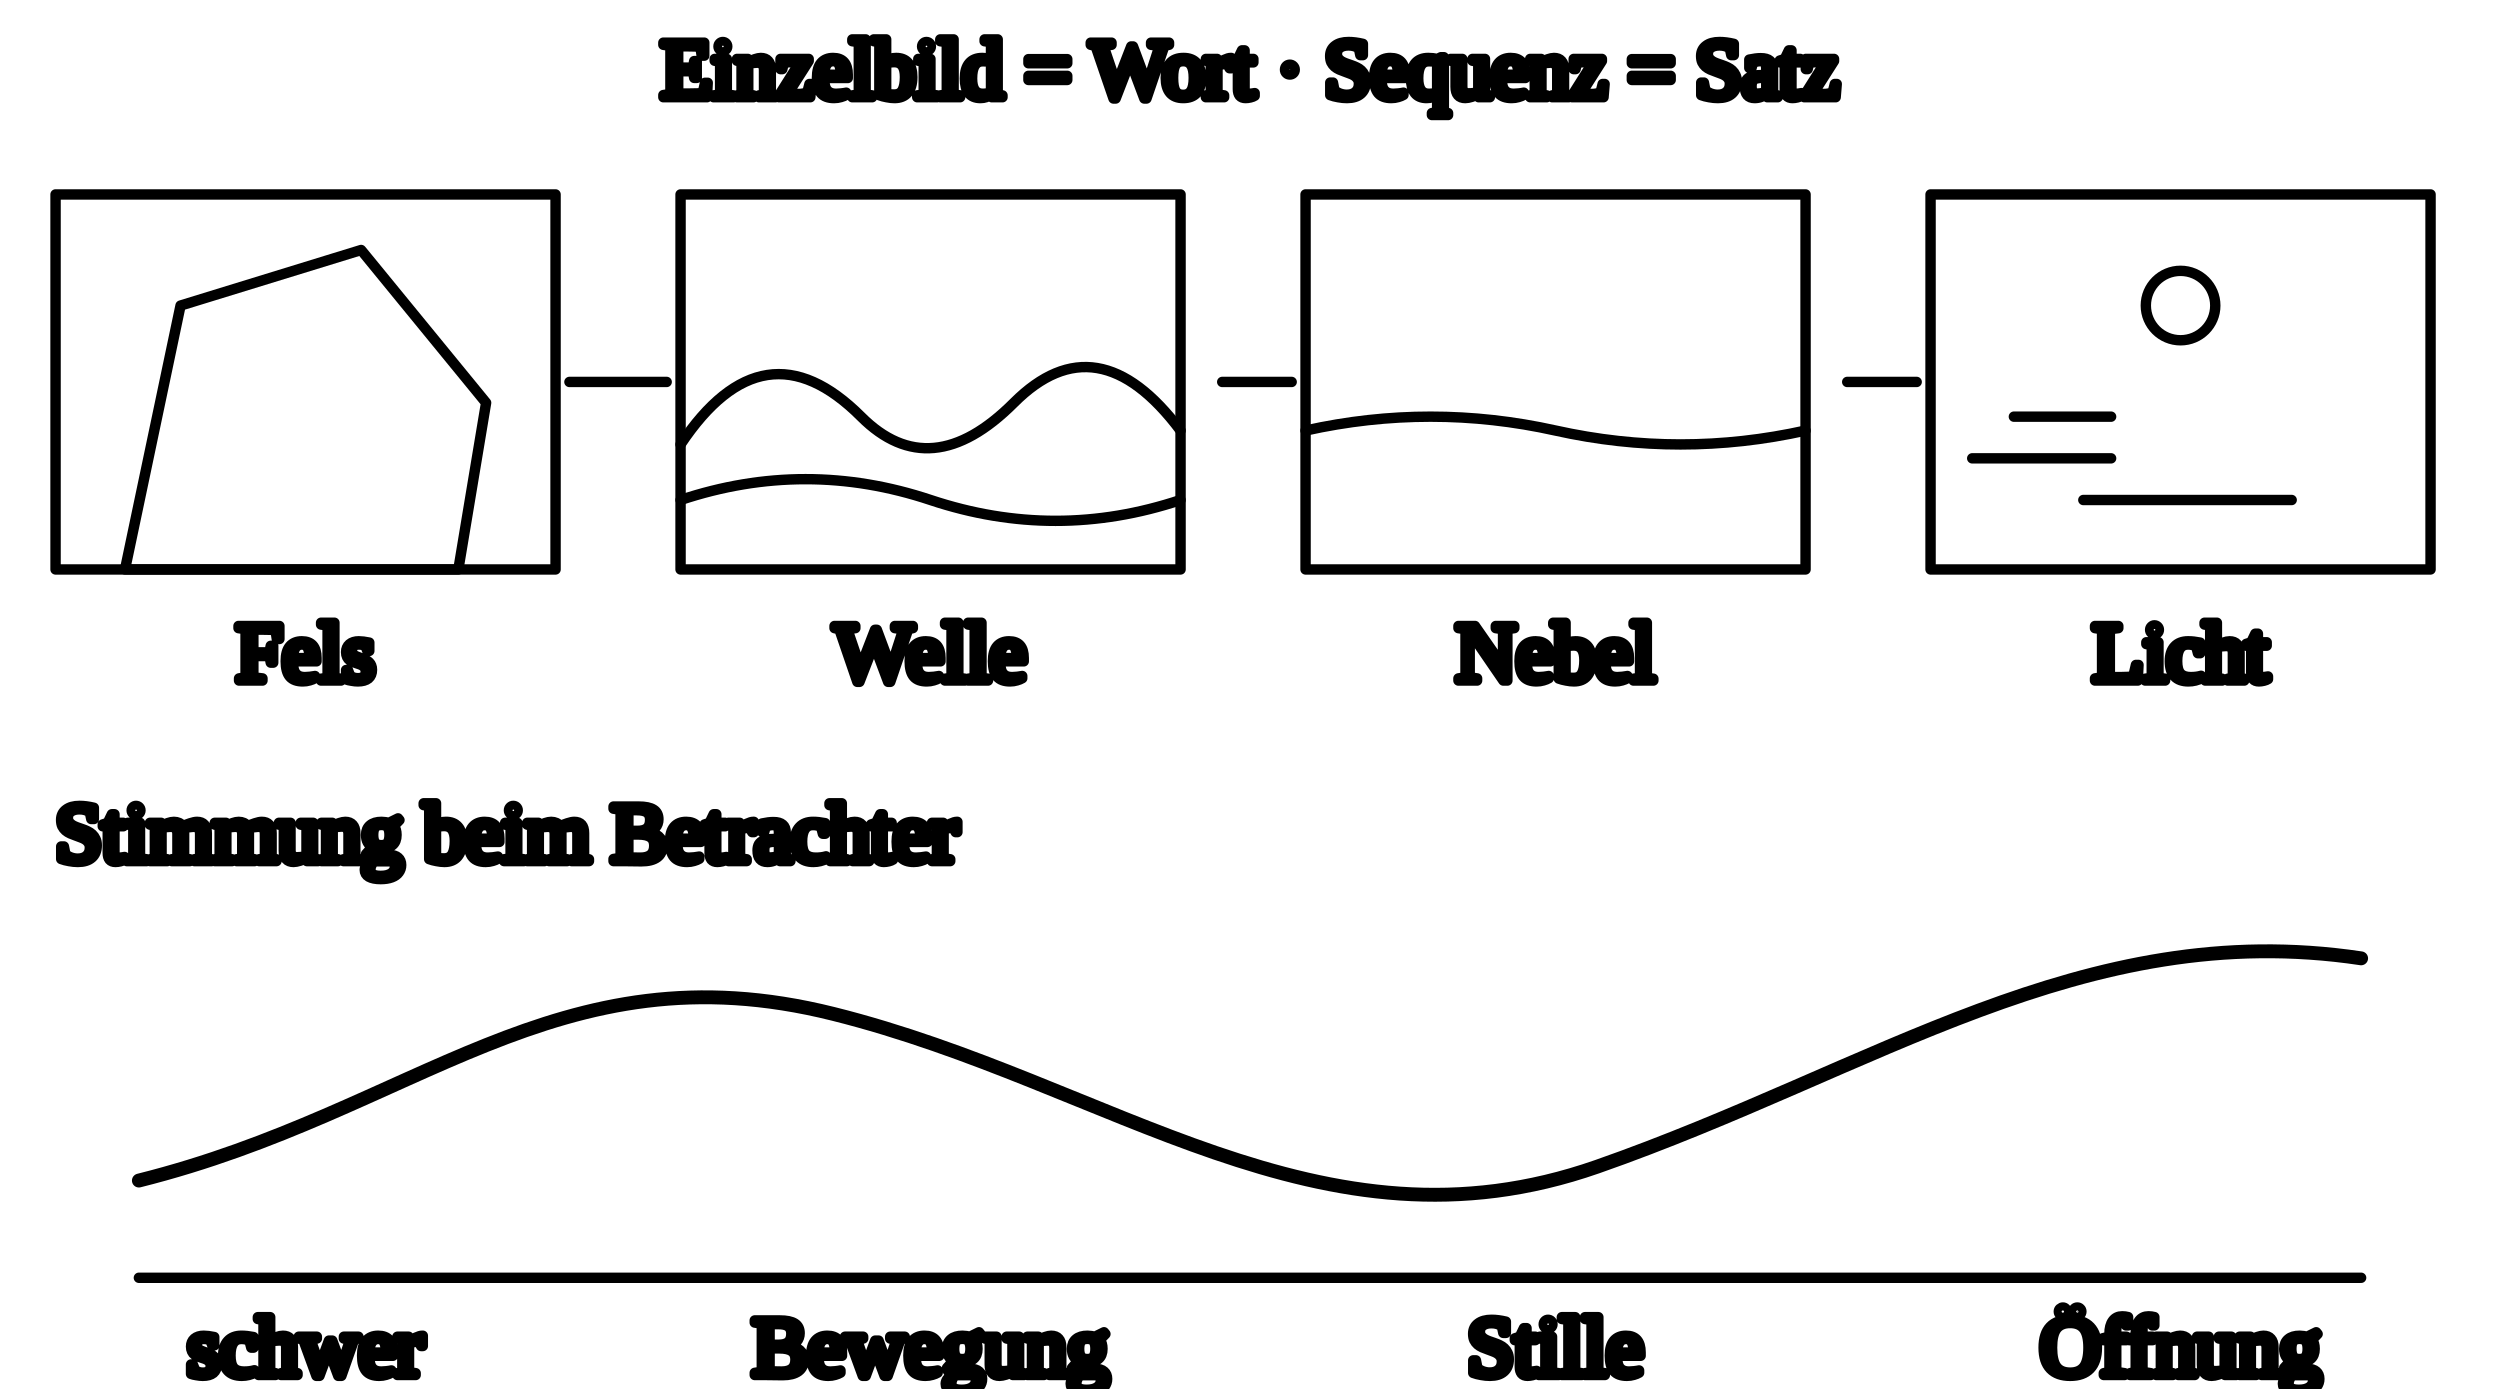
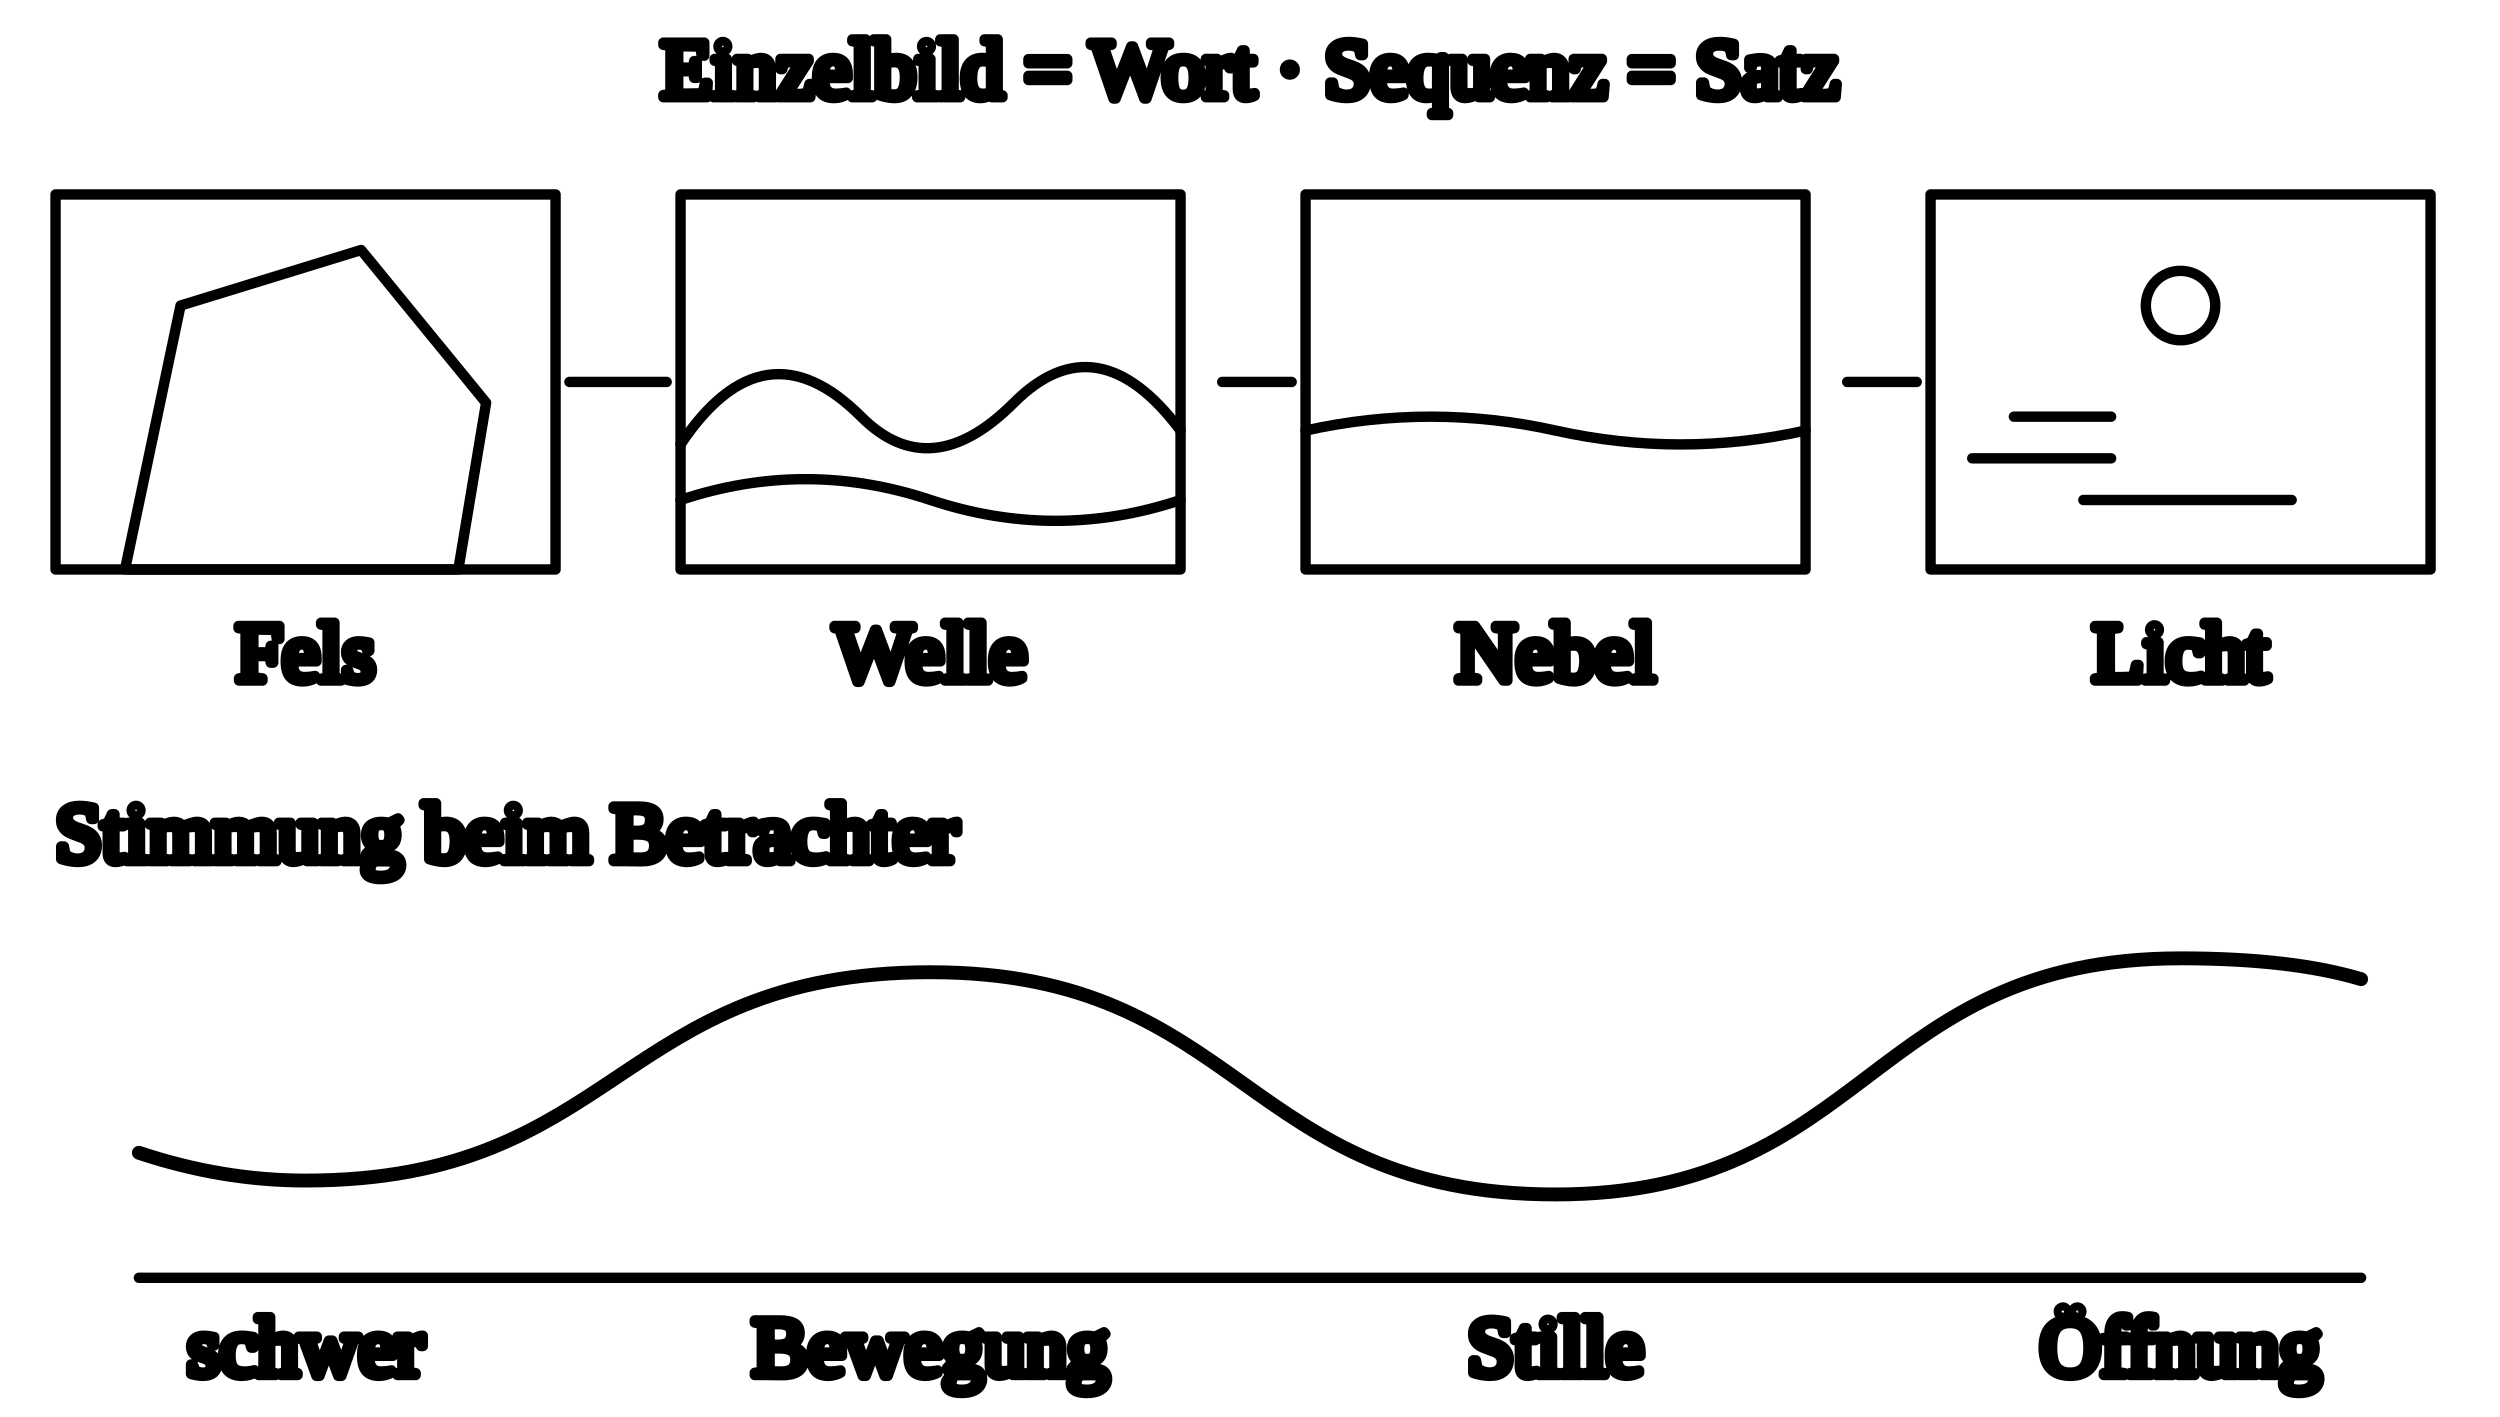
- <svg xmlns="http://www.w3.org/2000/svg" viewBox="0 0 360 200" fill="none" stroke="currentColor" stroke-width="1.5" stroke-linecap="round" stroke-linejoin="round">
+ <svg xmlns="http://www.w3.org/2000/svg" viewBox="0 0 360 204" fill="none" stroke="currentColor" stroke-width="1.5" stroke-linecap="round" stroke-linejoin="round">
  <text x="180" y="14" text-anchor="middle" class="m">Einzelbild = Wort · Sequenz = Satz</text>
  <rect x="8" y="28" width="72" height="54" />
  <path d="M18 82 L26 44 L52 36 L70 58 L66 82 Z" class="f" />
  <circle cx="44" cy="54" r="3" class="af" stroke="none" />
  <rect x="98" y="28" width="72" height="54" />
  <path d="M98 64 q12 -18 26 -4 q10 10 22 -2 q12 -12 24 4" />
  <path d="M98 72 q18 -6 36 0 t36 0" class="m" />
  <rect x="188" y="28" width="72" height="54" />
  <rect x="188" y="44" width="72" height="18" class="f" stroke="none" />
  <path d="M188 62 q18 -4 36 0 t36 0" class="m" />
  <rect x="278" y="28" width="72" height="54" />
  <path d="M284 66 h20 M300 72 h30 M290 60 h14" class="a" />
  <circle cx="314" cy="44" r="5" class="a" />
  <path d="M82 55 h14 M176 55 h10 M266 55 h10" class="m" />
  <text x="44" y="98" text-anchor="middle" class="m">Fels</text>
  <text x="134" y="98" text-anchor="middle" class="m">Welle</text>
  <text x="224" y="98" text-anchor="middle" class="m">Nebel</text>
  <text x="314" y="98" text-anchor="middle" class="m">Licht</text>
  <text x="8" y="124" class="h">Stimmung beim Betrachter</text>
-   <path d="M20 170 C60 160 80 136 120 146 S190 182 230 168 S300 132 340 138" class="a" stroke-width="2" />
+   <path d="M20 166 Q32 170 44 170 C89 170 89 140 134 140 S179 172 224 172 S269 138 314 138 Q330 138 340 141" class="a" stroke-width="2" />
  <path d="M20 184 h320" class="m" />
  <text x="44" y="198" text-anchor="middle" class="m">schwer</text>
  <text x="134" y="198" text-anchor="middle" class="m">Bewegung</text>
  <text x="224" y="198" text-anchor="middle" class="m">Stille</text>
  <text x="314" y="198" text-anchor="middle" class="m">Öffnung</text>
</svg>
